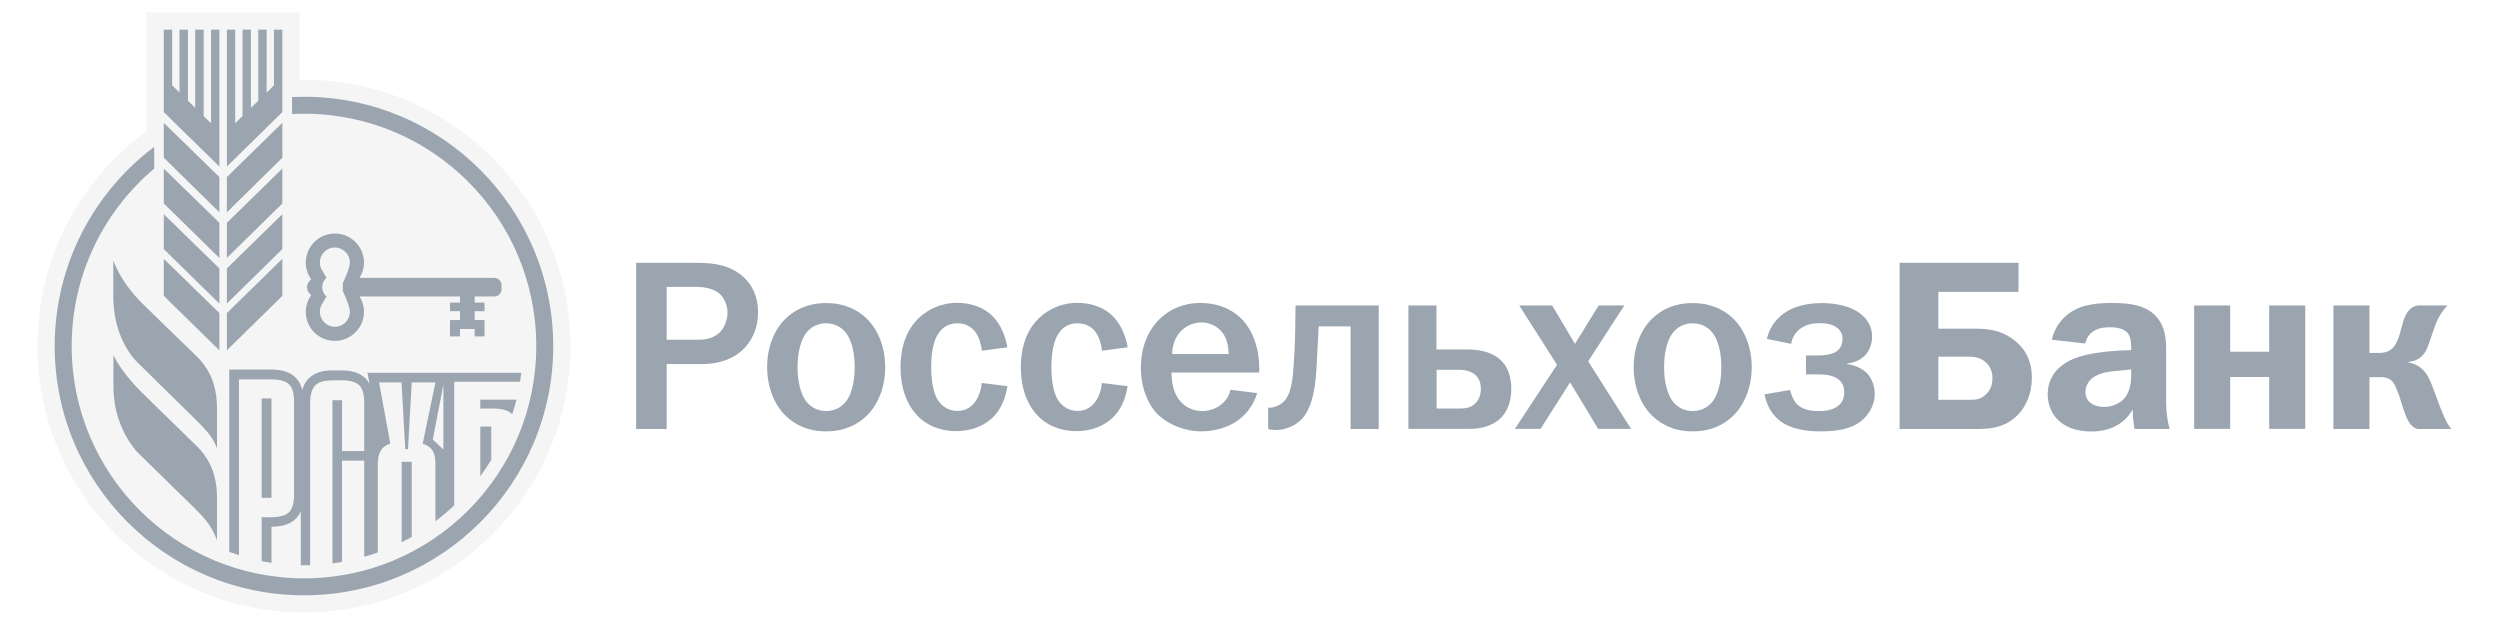
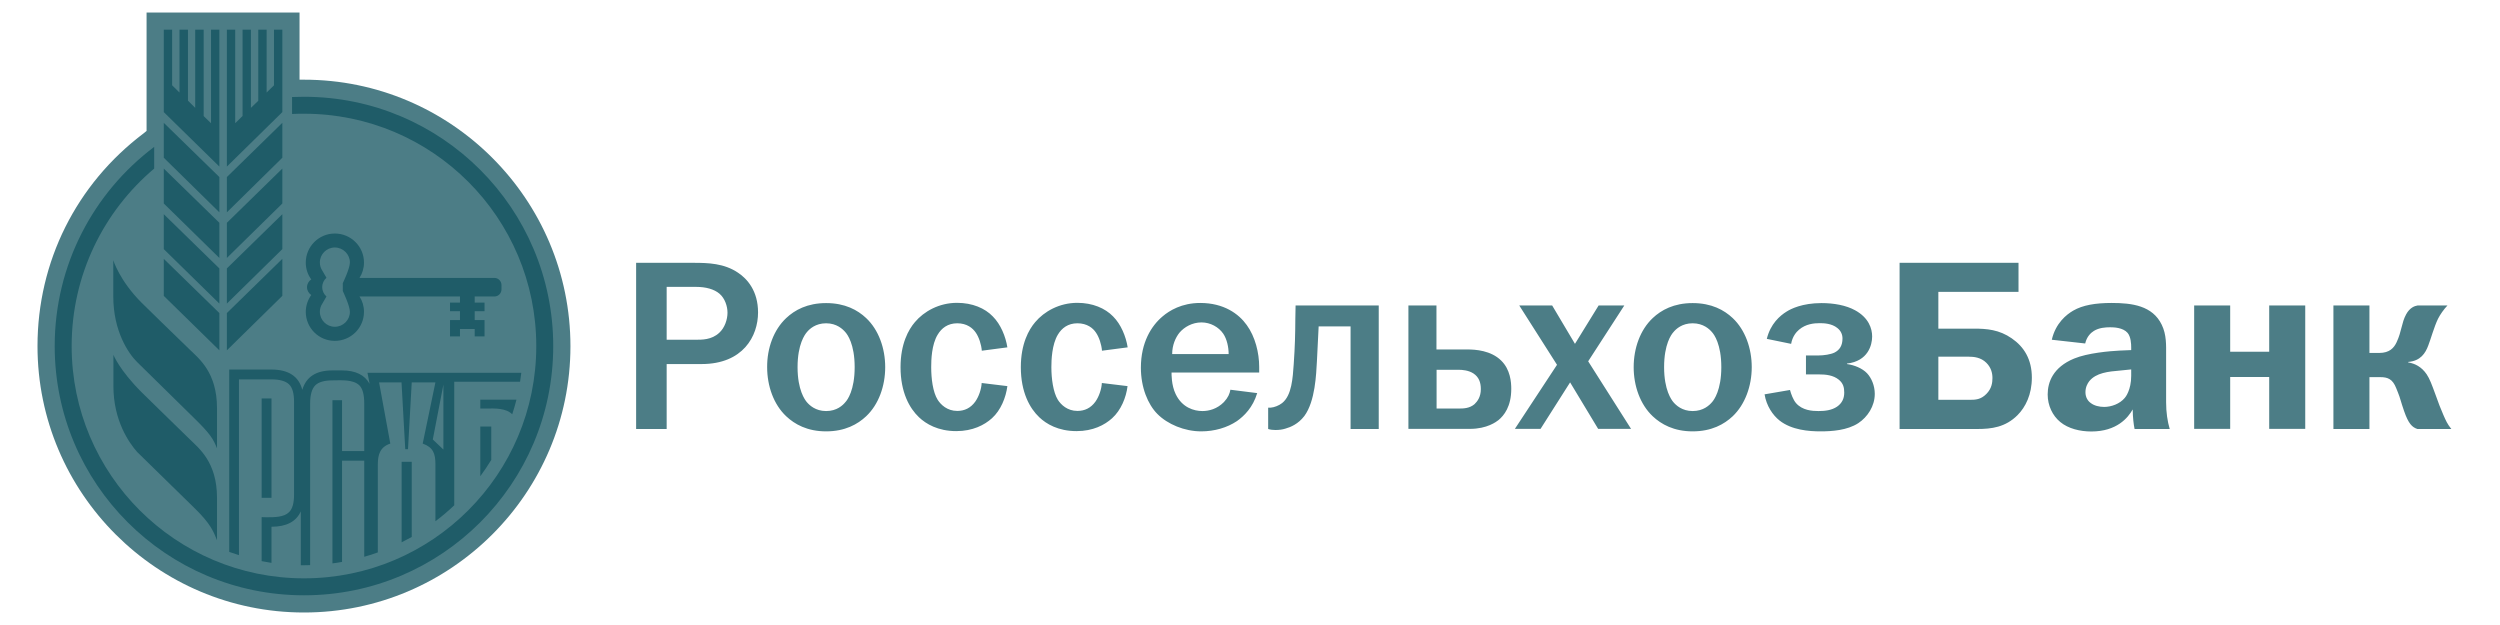
<svg xmlns="http://www.w3.org/2000/svg" width="200" height="50" viewBox="0 0 200 50" fill="none">
-   <path d="M55.508 21.026C56.655 21.026 57.931 21.066 59.038 21.814C59.776 22.302 60.644 23.27 60.644 24.995C60.644 26.89 59.447 29.124 56.126 29.124H53.334V34.32H50.89V21.026H55.508ZM55.608 27.179C56.146 27.179 56.924 27.199 57.542 26.621C57.971 26.232 58.2 25.573 58.2 25.015C58.2 24.497 57.991 23.868 57.562 23.499C57.133 23.13 56.455 22.951 55.697 22.951H53.334V27.179H55.608ZM62.898 25.444C63.576 24.806 64.583 24.247 66.089 24.247C67.605 24.247 68.612 24.806 69.29 25.444C70.298 26.391 70.816 27.867 70.816 29.373C70.816 30.879 70.298 32.355 69.29 33.303C68.612 33.941 67.605 34.509 66.089 34.509C64.583 34.509 63.576 33.941 62.898 33.303C61.891 32.355 61.372 30.879 61.372 29.373C61.362 27.857 61.891 26.391 62.898 25.444ZM64.543 32.166C64.753 32.415 65.242 32.884 66.089 32.884C66.947 32.884 67.426 32.425 67.635 32.166C67.795 31.996 68.373 31.218 68.373 29.373C68.373 27.528 67.795 26.76 67.635 26.581C67.426 26.331 66.937 25.863 66.089 25.863C65.242 25.863 64.753 26.322 64.543 26.581C64.394 26.76 63.805 27.528 63.805 29.373C63.805 31.208 64.394 31.986 64.543 32.166ZM78.545 28.057C78.505 27.558 78.316 26.97 78.057 26.601C77.817 26.252 77.359 25.863 76.581 25.863C75.823 25.863 75.324 26.252 75.015 26.77C74.526 27.568 74.496 28.805 74.496 29.373C74.496 30.281 74.626 31.368 75.015 31.986C75.264 32.375 75.773 32.874 76.581 32.874C77.159 32.874 77.648 32.644 78.017 32.136C78.306 31.727 78.505 31.148 78.535 30.64L80.59 30.889C80.47 31.797 80.071 32.814 79.353 33.462C78.755 34.001 77.817 34.489 76.501 34.489C75.035 34.489 74.078 33.911 73.519 33.382C72.761 32.664 72.043 31.388 72.043 29.373C72.043 27.498 72.681 26.371 73.19 25.773C73.908 24.915 75.125 24.227 76.561 24.227C77.787 24.227 78.795 24.656 79.423 25.314C80.061 25.953 80.45 26.92 80.59 27.788L78.545 28.057ZM88.159 28.057C88.12 27.558 87.93 26.97 87.671 26.601C87.441 26.252 86.973 25.863 86.195 25.863C85.437 25.863 84.938 26.252 84.629 26.77C84.15 27.568 84.11 28.805 84.11 29.373C84.11 30.281 84.25 31.368 84.629 31.986C84.878 32.375 85.387 32.874 86.195 32.874C86.773 32.874 87.262 32.644 87.631 32.136C87.92 31.727 88.12 31.148 88.149 30.64L90.204 30.889C90.094 31.797 89.685 32.814 88.967 33.462C88.369 34.001 87.441 34.489 86.125 34.489C84.649 34.489 83.701 33.911 83.143 33.382C82.385 32.664 81.667 31.388 81.667 29.373C81.667 27.498 82.305 26.371 82.814 25.773C83.532 24.915 84.749 24.227 86.185 24.227C87.401 24.227 88.409 24.656 89.047 25.314C89.685 25.953 90.074 26.92 90.214 27.788L88.159 28.057ZM100.576 31.448C100.227 32.605 99.529 33.283 98.95 33.692C98.172 34.21 97.165 34.509 96.098 34.509C94.761 34.509 93.405 33.941 92.587 33.113C91.829 32.345 91.271 30.999 91.271 29.413C91.271 27.399 92.109 26.062 93.016 25.304C93.545 24.855 94.532 24.237 96.018 24.237C97.903 24.237 99.1 25.105 99.738 26.002C100.416 26.93 100.735 28.226 100.735 29.353V29.802H93.724C93.724 29.912 93.704 30.809 94.053 31.527C94.572 32.614 95.529 32.884 96.188 32.884C96.706 32.884 97.365 32.724 97.913 32.166C98.242 31.817 98.382 31.488 98.432 31.178L100.576 31.448ZM98.292 28.326C98.292 27.768 98.152 27.129 97.863 26.701C97.494 26.162 96.836 25.793 96.118 25.793C95.38 25.793 94.742 26.162 94.353 26.621C94.043 27.01 93.774 27.608 93.774 28.326H98.292ZM110.299 24.437V34.32H108.046V26.112H105.492C105.433 27.448 105.393 27.987 105.353 28.904C105.293 29.932 105.223 32.096 104.346 33.283C103.857 33.921 103.258 34.17 102.83 34.29C102.58 34.37 102.311 34.4 102.032 34.4C101.842 34.4 101.643 34.38 101.453 34.32V32.614H101.643C101.932 32.594 102.321 32.445 102.57 32.245C103.348 31.627 103.418 30.231 103.498 29.124C103.598 27.668 103.618 26.8 103.627 25.484L103.647 24.437H110.299ZM114.917 27.957H117.4C118.038 27.957 119.275 28.037 120.093 28.845C120.831 29.563 120.901 30.57 120.901 31.109C120.901 32.525 120.322 33.243 119.873 33.612C119.714 33.731 118.986 34.31 117.59 34.31H112.673V24.437H114.917V27.957ZM114.917 32.684H116.682C117.111 32.684 117.57 32.664 117.959 32.335C118.188 32.116 118.467 31.757 118.467 31.128C118.467 30.59 118.308 30.161 117.869 29.872C117.48 29.623 116.991 29.583 116.692 29.583H114.927V32.684H114.917ZM124.172 24.437L125.997 27.508L127.892 24.437H129.946L127.054 28.904L130.485 34.31H127.852L125.608 30.59L123.244 34.31H121.19L124.561 29.184L121.539 24.437H124.172ZM132.22 25.444C132.898 24.806 133.906 24.247 135.411 24.247C136.927 24.247 137.935 24.806 138.613 25.444C139.62 26.391 140.139 27.867 140.139 29.373C140.139 30.879 139.61 32.355 138.613 33.303C137.935 33.941 136.927 34.509 135.411 34.509C133.906 34.509 132.898 33.941 132.22 33.303C131.213 32.355 130.694 30.879 130.694 29.373C130.694 27.857 131.213 26.391 132.22 25.444ZM133.866 32.166C134.075 32.415 134.564 32.884 135.411 32.884C136.269 32.884 136.748 32.425 136.967 32.166C137.117 31.996 137.705 31.218 137.705 29.373C137.705 27.528 137.127 26.76 136.967 26.581C136.758 26.331 136.269 25.863 135.411 25.863C134.564 25.863 134.075 26.322 133.866 26.581C133.706 26.76 133.128 27.528 133.128 29.373C133.128 31.208 133.716 31.986 133.866 32.166ZM141.345 27.109C141.635 25.913 142.392 25.254 142.931 24.925C143.26 24.716 144.168 24.247 145.723 24.247C146.691 24.247 147.678 24.417 148.416 24.826C149.503 25.424 149.772 26.292 149.772 26.92C149.772 27.598 149.443 28.895 147.758 29.084V29.124C148.336 29.204 148.975 29.453 149.364 29.862C149.713 30.231 149.982 30.849 149.982 31.508C149.982 32.495 149.403 33.362 148.665 33.851C147.778 34.43 146.551 34.509 145.644 34.509C144.726 34.509 143.34 34.41 142.363 33.642C141.824 33.213 141.315 32.475 141.166 31.547L143.2 31.198C143.28 31.508 143.45 31.976 143.679 32.245C144.188 32.834 144.975 32.884 145.484 32.884C145.993 32.884 146.531 32.824 146.96 32.535C147.349 32.265 147.539 31.896 147.539 31.408C147.539 30.999 147.459 30.67 147.11 30.381C146.661 30.012 146.063 29.952 145.504 29.952H144.477V28.436H145.504C145.893 28.436 146.451 28.356 146.761 28.206C147.17 27.997 147.399 27.648 147.399 27.079C147.399 26.77 147.279 26.471 146.99 26.242C146.541 25.873 145.903 25.853 145.574 25.853C145.125 25.853 144.467 25.913 143.928 26.371C143.699 26.561 143.39 26.93 143.29 27.508L141.345 27.109ZM161.481 23.35H155.068V26.292H157.92C158.948 26.292 159.935 26.371 160.942 27.07C161.93 27.748 162.548 28.755 162.548 30.211C162.548 31.567 162.039 32.575 161.401 33.213C160.434 34.18 159.327 34.32 158.17 34.32H151.967V21.026H161.481V23.35ZM155.068 31.986H157.571C158.04 31.986 158.469 31.966 158.908 31.517C159.337 31.089 159.396 30.61 159.396 30.241C159.396 29.822 159.277 29.393 158.908 29.024C158.469 28.585 157.9 28.535 157.492 28.535H155.068V31.986ZM164.144 27.179C164.453 25.843 165.32 25.165 165.849 24.855C166.617 24.407 167.644 24.237 168.931 24.237C170.556 24.237 172.202 24.447 172.94 25.982C173.329 26.78 173.289 27.628 173.289 28.366V32.186C173.289 32.983 173.398 33.721 173.578 34.32H170.766C170.686 33.931 170.626 33.412 170.616 32.754C170.247 33.412 169.349 34.519 167.305 34.519C166.397 34.519 165.46 34.29 164.822 33.761C164.203 33.253 163.814 32.445 163.814 31.557C163.814 30.57 164.243 29.383 165.929 28.685C167.016 28.236 168.781 28.087 169.569 28.047L170.496 28.007V27.797C170.496 27.528 170.476 26.95 170.207 26.631C169.838 26.202 169.1 26.182 168.811 26.182C168.412 26.182 167.923 26.222 167.514 26.471C167.265 26.621 166.936 26.94 166.816 27.478L164.144 27.179ZM169.629 29.642C168.661 29.722 167.694 29.822 167.145 30.49C166.996 30.68 166.836 30.979 166.836 31.378C166.836 31.807 167.046 32.096 167.265 32.245C167.534 32.455 167.943 32.555 168.332 32.555C168.911 32.555 169.589 32.305 169.978 31.837C170.038 31.777 170.496 31.198 170.496 30.071V29.553L169.629 29.642ZM178.415 24.437V28.137H181.536V24.437H184.419V34.31H181.536V30.161H178.415V34.31H175.533V24.437H178.415ZM189.555 24.437V28.236H190.333C191.17 28.236 191.519 27.827 191.729 27.379C192.138 26.511 192.118 25.833 192.487 25.155C192.776 24.616 193.165 24.477 193.414 24.437H195.798C195.489 24.766 195.219 25.155 195.04 25.504C194.731 26.142 194.442 27.189 194.262 27.638C194.033 28.256 193.644 28.875 192.656 28.954V28.994C193.185 29.074 193.724 29.343 194.132 29.942C194.382 30.311 194.551 30.789 194.831 31.547C195.1 32.325 195.219 32.594 195.469 33.193C195.668 33.642 195.778 33.911 196.107 34.32H193.394C192.966 34.18 192.676 33.891 192.327 32.884C192.058 32.116 192.018 31.837 191.839 31.408L191.699 31.059C191.41 30.321 191.021 30.171 190.422 30.171H189.555V34.32H186.673V24.437H189.555Z" fill="#9BA5B0" />
-   <path d="M24.322 49C12.564 49 3 39.446 3 27.688C3 20.936 6.102 14.723 11.507 10.654L11.726 10.474V1H23.963V6.375H24.322C36.07 6.375 45.635 15.94 45.635 27.698C45.635 39.446 36.07 49 24.322 49Z" fill="#F5F5F5" />
-   <path d="M18.149 28.027L22.587 23.669V20.706L18.149 25.045V28.027ZM18.149 16.987L22.587 12.618V9.826L18.149 14.164V16.987ZM18.149 20.637L22.587 16.279V13.486L18.149 17.824V20.637ZM16.882 9.856L16.294 9.287V2.376H15.616V8.629L15.037 8.051V2.376H14.359V7.403L13.771 6.824V2.376H13.103V8.968L17.551 13.326V2.376H16.882V9.856ZM18.149 24.287L22.587 19.929V17.136L18.149 21.474V24.287ZM13.103 23.669L17.551 28.027V25.045L13.103 20.706V23.669ZM21.919 6.824L21.33 7.403V2.376H20.662V8.061L20.074 8.629V2.376H19.405V9.278L18.817 9.856V2.376H18.149V13.326L22.587 8.968V2.376H21.919V6.824ZM13.103 12.618L17.551 16.987V14.164L13.103 9.826V12.618ZM13.103 16.279L17.551 20.637V17.824L13.103 13.486V16.279ZM13.103 19.929L17.551 24.287V21.474L13.103 17.136V19.929ZM39.561 22.232H28.76C28.99 21.873 29.119 21.454 29.119 21.006C29.119 19.719 28.072 18.682 26.786 18.682C25.499 18.682 24.462 19.729 24.462 21.006C24.462 21.514 24.622 21.973 24.901 22.352C24.701 22.482 24.562 22.711 24.562 22.98C24.562 23.24 24.701 23.469 24.901 23.599C24.631 23.978 24.462 24.446 24.462 24.945C24.462 26.232 25.499 27.269 26.786 27.269C28.072 27.269 29.119 26.232 29.119 24.945C29.119 24.496 28.99 24.067 28.76 23.718H36.798V24.207H36.001V24.895H36.798V25.603H36.001V26.91H36.798V26.321H37.975V26.91H38.763V25.603H37.975V24.895H38.763V24.207H37.975V23.718H39.561C39.87 23.718 40.12 23.459 40.12 23.15V22.801C40.12 22.492 39.86 22.232 39.561 22.232ZM27.992 24.945C27.992 25.603 27.454 26.142 26.786 26.142C26.127 26.142 25.589 25.603 25.589 24.945C25.589 24.706 25.659 24.476 25.788 24.287L26.117 23.718C25.908 23.539 25.778 23.27 25.778 22.97C25.778 22.671 25.908 22.402 26.117 22.222L25.788 21.654C25.659 21.465 25.589 21.245 25.589 20.996C25.589 20.337 26.127 19.799 26.786 19.799C27.444 19.799 27.992 20.337 27.992 20.996C27.992 21.484 27.424 22.651 27.424 22.651V23.28C27.424 23.29 27.992 24.456 27.992 24.945Z" fill="#9BA5B0" />
-   <path d="M9.063 20.816V23.719C9.063 26.491 10.27 28.276 10.968 28.964C11.377 29.363 15.506 33.432 15.566 33.482C16.852 34.739 17.072 35.148 17.361 35.866V32.654C17.361 29.792 15.915 28.685 15.167 27.957C13.422 26.262 12.265 25.145 11.317 24.207C9.542 22.422 9.063 20.816 9.063 20.816ZM15.167 35.128C13.432 33.422 12.265 32.315 11.327 31.378C9.542 29.593 9.073 28.386 9.073 28.386V30.889C9.073 33.662 10.33 35.427 10.968 36.155C11.377 36.554 15.516 40.603 15.566 40.653C16.852 41.909 17.072 42.508 17.361 43.216V39.825C17.361 36.963 15.905 35.856 15.167 35.128Z" fill="#9BA5B0" />
-   <path d="M24.322 7.742C24.003 7.742 23.684 7.752 23.365 7.762V9.118C23.684 9.098 23.993 9.098 24.322 9.098C34.584 9.098 42.902 17.416 42.902 27.688C42.902 37.95 34.584 46.267 24.322 46.267C14.06 46.267 5.733 37.95 5.733 27.688C5.733 21.993 8.296 16.897 12.335 13.486V11.751C7.498 15.391 4.376 21.175 4.376 27.688C4.376 38.698 13.302 47.624 24.322 47.624C35.332 47.624 44.258 38.698 44.258 27.688C44.258 16.677 35.332 7.742 24.322 7.742Z" fill="#9BA5B0" />
-   <path d="M38.424 38.099C38.733 37.681 39.023 37.242 39.302 36.793V34.12H38.424V38.099ZM40.977 33.143C41.107 32.754 41.217 32.365 41.316 31.976H38.424V32.684H38.863C39.631 32.664 40.498 32.654 40.977 33.143Z" fill="#9BA5B0" />
-   <path d="M21.719 31.877H20.931V39.825H21.719V31.877Z" fill="#9BA5B0" />
-   <path d="M19.126 30.351H21.719C22.387 30.351 22.856 30.49 23.125 30.749C23.395 31.009 23.524 31.477 23.524 32.146V39.575C23.524 40.244 23.395 40.712 23.125 40.972C22.717 41.381 21.959 41.381 21.33 41.381C21.191 41.371 21.051 41.371 20.931 41.371V44.891C21.191 44.941 21.45 44.991 21.719 45.031V42.139C22.916 42.139 23.694 41.73 24.063 40.912V45.22H24.322C24.482 45.22 24.651 45.22 24.811 45.21V32.275C24.811 31.587 24.951 31.108 25.21 30.839C25.469 30.57 25.938 30.43 26.596 30.43C27.264 30.43 28.252 30.331 28.76 30.839C29.02 31.108 29.139 31.597 29.139 32.275V36.085H27.364V32.016H26.596V45.071C26.855 45.041 27.105 45.001 27.364 44.951V36.853H29.139V44.542C29.508 44.442 29.867 44.323 30.226 44.193V37.152C30.226 36.354 30.416 35.756 31.224 35.487L30.326 30.59H32.121L32.42 35.935H32.64L32.939 30.59H34.834L33.817 35.487C34.664 35.786 34.834 36.304 34.834 37.152V41.7C35.362 41.301 35.861 40.882 36.34 40.423V30.54H41.605C41.645 30.301 41.675 30.071 41.705 29.822H29.398L29.568 30.709C29.179 29.991 28.441 29.633 27.354 29.633H26.586C25.28 29.633 24.492 30.151 24.183 31.188C23.903 30.101 23.076 29.563 21.709 29.563H18.338V44.153C18.598 44.243 18.857 44.333 19.116 44.412V30.351H19.126ZM35.472 35.965L34.624 35.157L35.472 30.769V35.965Z" fill="#9BA5B0" />
-   <path d="M32.131 43.385C32.4 43.245 32.67 43.106 32.939 42.956V36.943H32.131V43.385Z" fill="#9BA5B0" />
+   <path d="M55.508 21.026C56.654 21.026 57.931 21.066 59.038 21.814C59.776 22.302 60.644 23.27 60.644 24.995C60.644 26.89 59.447 29.124 56.126 29.124H53.333V34.32H50.89V21.026H55.508ZM55.607 27.179C56.146 27.179 56.924 27.199 57.542 26.621C57.971 26.232 58.2 25.573 58.2 25.015C58.2 24.496 57.991 23.868 57.562 23.499C57.133 23.13 56.455 22.951 55.697 22.951H53.333V27.179H55.607ZM62.898 25.444C63.576 24.805 64.583 24.247 66.089 24.247C67.605 24.247 68.612 24.805 69.29 25.444C70.298 26.391 70.816 27.867 70.816 29.373C70.816 30.879 70.298 32.355 69.29 33.303C68.612 33.941 67.605 34.509 66.089 34.509C64.583 34.509 63.576 33.941 62.898 33.303C61.89 32.355 61.372 30.879 61.372 29.373C61.362 27.857 61.89 26.391 62.898 25.444ZM64.543 32.166C64.753 32.415 65.241 32.884 66.089 32.884C66.947 32.884 67.425 32.425 67.635 32.166C67.794 31.996 68.373 31.218 68.373 29.373C68.373 27.528 67.794 26.76 67.635 26.581C67.425 26.331 66.937 25.863 66.089 25.863C65.241 25.863 64.753 26.321 64.543 26.581C64.394 26.76 63.805 27.528 63.805 29.373C63.805 31.208 64.394 31.986 64.543 32.166ZM78.545 28.057C78.505 27.558 78.316 26.97 78.056 26.601C77.817 26.252 77.358 25.863 76.581 25.863C75.823 25.863 75.324 26.252 75.015 26.77C74.526 27.568 74.496 28.805 74.496 29.373C74.496 30.281 74.626 31.368 75.015 31.986C75.264 32.375 75.773 32.874 76.581 32.874C77.159 32.874 77.648 32.644 78.017 32.136C78.306 31.727 78.505 31.148 78.535 30.64L80.59 30.889C80.47 31.797 80.071 32.814 79.353 33.462C78.755 34.001 77.817 34.489 76.501 34.489C75.035 34.489 74.077 33.911 73.519 33.382C72.761 32.664 72.043 31.388 72.043 29.373C72.043 27.498 72.681 26.371 73.19 25.773C73.908 24.915 75.124 24.227 76.561 24.227C77.787 24.227 78.794 24.656 79.423 25.314C80.061 25.952 80.45 26.92 80.59 27.788L78.545 28.057ZM88.159 28.057C88.119 27.558 87.93 26.97 87.671 26.601C87.441 26.252 86.972 25.863 86.195 25.863C85.437 25.863 84.938 26.252 84.629 26.77C84.15 27.568 84.11 28.805 84.11 29.373C84.11 30.281 84.25 31.368 84.629 31.986C84.878 32.375 85.387 32.874 86.195 32.874C86.773 32.874 87.262 32.644 87.631 32.136C87.92 31.727 88.119 31.148 88.149 30.64L90.204 30.889C90.094 31.797 89.685 32.814 88.967 33.462C88.369 34.001 87.441 34.489 86.125 34.489C84.649 34.489 83.701 33.911 83.143 33.382C82.385 32.664 81.667 31.388 81.667 29.373C81.667 27.498 82.305 26.371 82.814 25.773C83.532 24.915 84.749 24.227 86.185 24.227C87.401 24.227 88.409 24.656 89.047 25.314C89.685 25.952 90.074 26.92 90.214 27.788L88.159 28.057ZM100.576 31.448C100.227 32.604 99.528 33.283 98.95 33.691C98.172 34.21 97.165 34.509 96.098 34.509C94.761 34.509 93.405 33.941 92.587 33.113C91.829 32.345 91.271 30.999 91.271 29.413C91.271 27.398 92.109 26.062 93.016 25.304C93.545 24.855 94.532 24.237 96.018 24.237C97.903 24.237 99.1 25.105 99.738 26.002C100.416 26.93 100.735 28.226 100.735 29.353V29.802H93.724C93.724 29.912 93.704 30.809 94.053 31.527C94.572 32.614 95.529 32.884 96.188 32.884C96.706 32.884 97.364 32.724 97.913 32.166C98.242 31.817 98.382 31.487 98.431 31.178L100.576 31.448ZM98.292 28.326C98.292 27.767 98.152 27.129 97.863 26.7C97.494 26.162 96.836 25.793 96.118 25.793C95.38 25.793 94.741 26.162 94.352 26.621C94.043 27.01 93.774 27.608 93.774 28.326H98.292ZM110.299 24.436V34.32H108.046V26.112H105.492C105.433 27.448 105.393 27.987 105.353 28.904C105.293 29.932 105.223 32.096 104.346 33.283C103.857 33.921 103.258 34.17 102.83 34.29C102.58 34.37 102.311 34.4 102.032 34.4C101.842 34.4 101.643 34.38 101.453 34.32V32.614H101.643C101.932 32.594 102.321 32.445 102.57 32.245C103.348 31.627 103.418 30.231 103.498 29.124C103.598 27.668 103.618 26.8 103.627 25.484L103.647 24.436H110.299ZM114.917 27.957H117.4C118.038 27.957 119.275 28.037 120.093 28.845C120.831 29.563 120.901 30.57 120.901 31.108C120.901 32.525 120.322 33.243 119.873 33.612C119.714 33.731 118.986 34.31 117.59 34.31H112.673V24.436H114.917V27.957ZM114.917 32.684H116.682C117.111 32.684 117.57 32.664 117.959 32.335C118.188 32.116 118.467 31.757 118.467 31.128C118.467 30.59 118.308 30.161 117.869 29.872C117.48 29.622 116.991 29.583 116.692 29.583H114.927V32.684H114.917ZM124.172 24.436L125.997 27.508L127.892 24.436H129.946L127.054 28.904L130.485 34.31H127.852L125.608 30.59L123.244 34.31H121.19L124.561 29.184L121.539 24.436H124.172ZM132.22 25.444C132.898 24.805 133.906 24.247 135.411 24.247C136.927 24.247 137.935 24.805 138.613 25.444C139.62 26.391 140.139 27.867 140.139 29.373C140.139 30.879 139.61 32.355 138.613 33.303C137.935 33.941 136.927 34.509 135.411 34.509C133.906 34.509 132.898 33.941 132.22 33.303C131.213 32.355 130.694 30.879 130.694 29.373C130.694 27.857 131.213 26.391 132.22 25.444ZM133.866 32.166C134.075 32.415 134.564 32.884 135.411 32.884C136.269 32.884 136.748 32.425 136.967 32.166C137.117 31.996 137.705 31.218 137.705 29.373C137.705 27.528 137.127 26.76 136.967 26.581C136.758 26.331 136.269 25.863 135.411 25.863C134.564 25.863 134.075 26.321 133.866 26.581C133.706 26.76 133.128 27.528 133.128 29.373C133.128 31.208 133.716 31.986 133.866 32.166ZM141.345 27.109C141.635 25.913 142.392 25.254 142.931 24.925C143.26 24.716 144.168 24.247 145.723 24.247C146.691 24.247 147.678 24.417 148.416 24.826C149.503 25.424 149.772 26.291 149.772 26.92C149.772 27.598 149.443 28.895 147.758 29.084V29.124C148.336 29.204 148.975 29.453 149.364 29.862C149.713 30.231 149.982 30.849 149.982 31.507C149.982 32.495 149.403 33.362 148.665 33.851C147.778 34.429 146.551 34.509 145.644 34.509C144.726 34.509 143.34 34.41 142.363 33.642C141.824 33.213 141.315 32.475 141.166 31.547L143.2 31.198C143.28 31.507 143.45 31.976 143.679 32.245C144.188 32.834 144.975 32.884 145.484 32.884C145.993 32.884 146.531 32.824 146.96 32.535C147.349 32.265 147.539 31.896 147.539 31.408C147.539 30.999 147.459 30.67 147.11 30.38C146.661 30.011 146.063 29.952 145.504 29.952H144.477V28.436H145.504C145.893 28.436 146.451 28.356 146.761 28.206C147.17 27.997 147.399 27.648 147.399 27.079C147.399 26.77 147.279 26.471 146.99 26.242C146.541 25.873 145.903 25.853 145.574 25.853C145.125 25.853 144.467 25.913 143.928 26.371C143.699 26.561 143.39 26.93 143.29 27.508L141.345 27.109ZM161.481 23.349H155.068V26.291H157.92C158.948 26.291 159.935 26.371 160.942 27.069C161.93 27.748 162.548 28.755 162.548 30.211C162.548 31.567 162.039 32.575 161.401 33.213C160.434 34.18 159.327 34.32 158.17 34.32H151.967V21.026H161.481V23.349ZM155.068 31.986H157.571C158.04 31.986 158.469 31.966 158.908 31.517C159.337 31.088 159.396 30.61 159.396 30.241C159.396 29.822 159.277 29.393 158.908 29.024C158.469 28.585 157.9 28.535 157.492 28.535H155.068V31.986ZM164.144 27.179C164.453 25.843 165.32 25.165 165.849 24.855C166.617 24.407 167.644 24.237 168.931 24.237C170.556 24.237 172.202 24.447 172.94 25.982C173.329 26.78 173.289 27.628 173.289 28.366V32.185C173.289 32.983 173.398 33.721 173.578 34.32H170.766C170.686 33.931 170.626 33.412 170.616 32.754C170.247 33.412 169.349 34.519 167.305 34.519C166.397 34.519 165.46 34.29 164.822 33.761C164.203 33.253 163.814 32.445 163.814 31.557C163.814 30.57 164.243 29.383 165.929 28.685C167.016 28.236 168.781 28.087 169.569 28.047L170.496 28.007V27.797C170.496 27.528 170.476 26.95 170.207 26.631C169.838 26.202 169.1 26.182 168.811 26.182C168.412 26.182 167.923 26.222 167.514 26.471C167.265 26.621 166.936 26.94 166.816 27.478L164.144 27.179ZM169.629 29.642C168.661 29.722 167.694 29.822 167.145 30.49C166.996 30.68 166.836 30.979 166.836 31.378C166.836 31.807 167.046 32.096 167.265 32.245C167.534 32.455 167.943 32.554 168.332 32.554C168.911 32.554 169.589 32.305 169.978 31.837C170.038 31.777 170.496 31.198 170.496 30.071V29.553L169.629 29.642ZM178.415 24.436V28.137H181.536V24.436H184.419V34.31H181.536V30.161H178.415V34.31H175.533V24.436H178.415ZM189.555 24.436V28.236H190.333C191.17 28.236 191.519 27.827 191.729 27.379C192.138 26.511 192.118 25.833 192.487 25.155C192.776 24.616 193.165 24.476 193.414 24.436H195.798C195.489 24.766 195.219 25.155 195.04 25.504C194.731 26.142 194.442 27.189 194.262 27.638C194.033 28.256 193.644 28.875 192.656 28.954V28.994C193.185 29.074 193.724 29.343 194.132 29.942C194.382 30.311 194.551 30.789 194.831 31.547C195.1 32.325 195.219 32.594 195.469 33.193C195.668 33.642 195.778 33.911 196.107 34.32H193.394C192.966 34.18 192.676 33.891 192.327 32.884C192.058 32.116 192.018 31.837 191.839 31.408L191.699 31.059C191.41 30.321 191.021 30.171 190.422 30.171H189.555V34.32H186.673V24.436H189.555Z" fill="#4C7D86" />
+   <path d="M24.322 49C12.564 49 3 39.446 3 27.688C3 20.936 6.102 14.723 11.507 10.654L11.726 10.474V1H23.963V6.375H24.322C36.07 6.375 45.635 15.94 45.635 27.698C45.635 39.446 36.07 49 24.322 49Z" fill="#4C7D86" />
+   <path d="M18.149 28.027L22.587 23.669V20.707L18.149 25.045V28.027ZM18.149 16.987L22.587 12.618V9.826L18.149 14.164V16.987ZM18.149 20.637L22.587 16.279V13.486L18.149 17.824V20.637ZM16.882 9.856L16.294 9.288V2.376H15.616V8.629L15.037 8.051V2.376H14.359V7.403L13.771 6.824V2.376H13.102V8.968L17.55 13.327V2.376H16.882V9.856ZM18.149 24.287L22.587 19.929V17.136L18.149 21.474V24.287ZM13.102 23.669L17.55 28.027V25.045L13.102 20.707V23.669ZM21.919 6.824L21.33 7.403V2.376H20.662V8.061L20.073 8.629V2.376H19.405V9.278L18.817 9.856V2.376H18.149V13.327L22.587 8.968V2.376H21.919V6.824ZM13.102 12.618L17.55 16.987V14.164L13.102 9.826V12.618ZM13.102 16.279L17.55 20.637V17.824L13.102 13.486V16.279ZM13.102 19.929L17.55 24.287V21.474L13.102 17.136V19.929ZM39.561 22.233H28.76C28.989 21.873 29.119 21.455 29.119 21.006C29.119 19.719 28.072 18.682 26.785 18.682C25.499 18.682 24.462 19.729 24.462 21.006C24.462 21.515 24.621 21.973 24.901 22.352C24.701 22.482 24.561 22.711 24.561 22.98C24.561 23.24 24.701 23.469 24.901 23.599C24.631 23.978 24.462 24.447 24.462 24.945C24.462 26.232 25.499 27.269 26.785 27.269C28.072 27.269 29.119 26.232 29.119 24.945C29.119 24.496 28.989 24.067 28.76 23.718H36.798V24.207H36.001V24.895H36.798V25.603H36.001V26.91H36.798V26.321H37.975V26.91H38.763V25.603H37.975V24.895H38.763V24.207H37.975V23.718H39.561C39.87 23.718 40.119 23.459 40.119 23.15V22.801C40.119 22.492 39.86 22.233 39.561 22.233ZM27.992 24.945C27.992 25.603 27.454 26.142 26.785 26.142C26.127 26.142 25.589 25.603 25.589 24.945C25.589 24.706 25.659 24.476 25.788 24.287L26.117 23.718C25.908 23.539 25.778 23.27 25.778 22.971C25.778 22.671 25.908 22.402 26.117 22.223L25.788 21.654C25.659 21.465 25.589 21.245 25.589 20.996C25.589 20.338 26.127 19.799 26.785 19.799C27.444 19.799 27.992 20.338 27.992 20.996C27.992 21.485 27.424 22.651 27.424 22.651V23.28C27.424 23.29 27.992 24.456 27.992 24.945Z" fill="#1F5C68" />
+   <path d="M9.063 20.816V23.718C9.063 26.491 10.27 28.276 10.968 28.964C11.377 29.363 15.506 33.432 15.566 33.482C16.852 34.739 17.072 35.148 17.361 35.866V32.654C17.361 29.792 15.915 28.685 15.167 27.957C13.422 26.262 12.265 25.145 11.317 24.207C9.542 22.422 9.063 20.816 9.063 20.816ZM15.167 35.128C13.432 33.422 12.265 32.315 11.327 31.378C9.542 29.593 9.073 28.386 9.073 28.386V30.889C9.073 33.661 10.33 35.427 10.968 36.155C11.377 36.554 15.516 40.603 15.566 40.653C16.852 41.909 17.072 42.508 17.361 43.216V39.825C17.361 36.963 15.905 35.856 15.167 35.128Z" fill="#1F5C68" />
+   <path d="M24.322 7.742C24.003 7.742 23.684 7.752 23.365 7.762V9.118C23.684 9.098 23.993 9.098 24.322 9.098C34.584 9.098 42.902 17.416 42.902 27.688C42.902 37.95 34.584 46.267 24.322 46.267C14.06 46.267 5.732 37.95 5.732 27.688C5.732 21.993 8.295 16.897 12.335 13.486V11.751C7.498 15.391 4.376 21.175 4.376 27.688C4.376 38.698 13.302 47.624 24.322 47.624C35.332 47.624 44.258 38.698 44.258 27.688C44.258 16.677 35.332 7.742 24.322 7.742Z" fill="#1F5C68" />
+   <path d="M38.424 38.099C38.733 37.681 39.023 37.242 39.302 36.793V34.12H38.424V38.099ZM40.977 33.143C41.107 32.754 41.217 32.365 41.316 31.976H38.424V32.684H38.863C39.631 32.664 40.499 32.654 40.977 33.143Z" fill="#1F5C68" />
+   <path d="M21.72 31.876H20.932V39.825H21.72V31.876Z" fill="#1F5C68" />
+   <path d="M19.126 30.351H21.719C22.387 30.351 22.856 30.49 23.125 30.749C23.395 31.009 23.524 31.477 23.524 32.146V39.575C23.524 40.244 23.395 40.712 23.125 40.972C22.716 41.381 21.959 41.381 21.33 41.381C21.191 41.371 21.051 41.371 20.931 41.371V44.891C21.191 44.941 21.45 44.991 21.719 45.031V42.139C22.916 42.139 23.694 41.73 24.063 40.912V45.22H24.322C24.482 45.22 24.651 45.22 24.811 45.21V32.275C24.811 31.587 24.951 31.108 25.21 30.839C25.469 30.57 25.938 30.43 26.596 30.43C27.264 30.43 28.252 30.331 28.76 30.839C29.02 31.108 29.139 31.597 29.139 32.275V36.085H27.364V32.016H26.596V45.071C26.855 45.041 27.105 45.001 27.364 44.951V36.853H29.139V44.542C29.508 44.442 29.867 44.323 30.226 44.193V37.152C30.226 36.354 30.416 35.756 31.224 35.487L30.326 30.59H32.121L32.42 35.935H32.64L32.939 30.59H34.834L33.816 35.487C34.664 35.786 34.834 36.304 34.834 37.152V41.7C35.362 41.301 35.861 40.882 36.34 40.423V30.54H41.605C41.645 30.301 41.675 30.071 41.705 29.822H29.398L29.568 30.709C29.179 29.991 28.441 29.633 27.354 29.633H26.586C25.28 29.633 24.492 30.151 24.183 31.188C23.903 30.101 23.076 29.563 21.709 29.563H18.338V44.153C18.598 44.243 18.857 44.333 19.116 44.412V30.351H19.126ZM35.472 35.965L34.624 35.157L35.472 30.769V35.965Z" fill="#1F5C68" />
+   <path d="M32.131 43.385C32.4 43.246 32.669 43.106 32.939 42.956V36.943H32.131V43.385Z" fill="#1F5C68" />
</svg>
